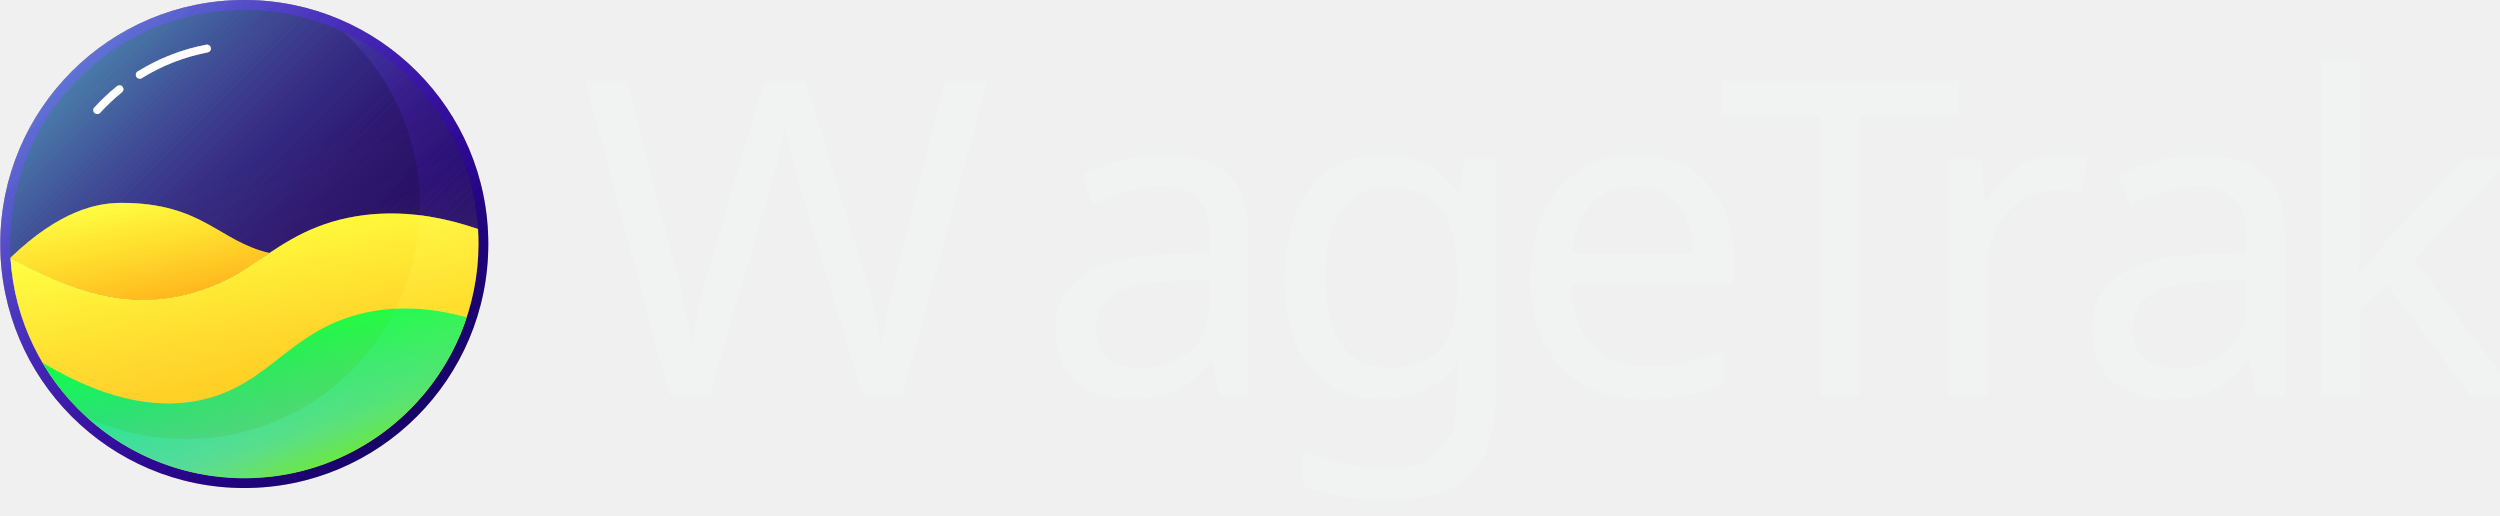
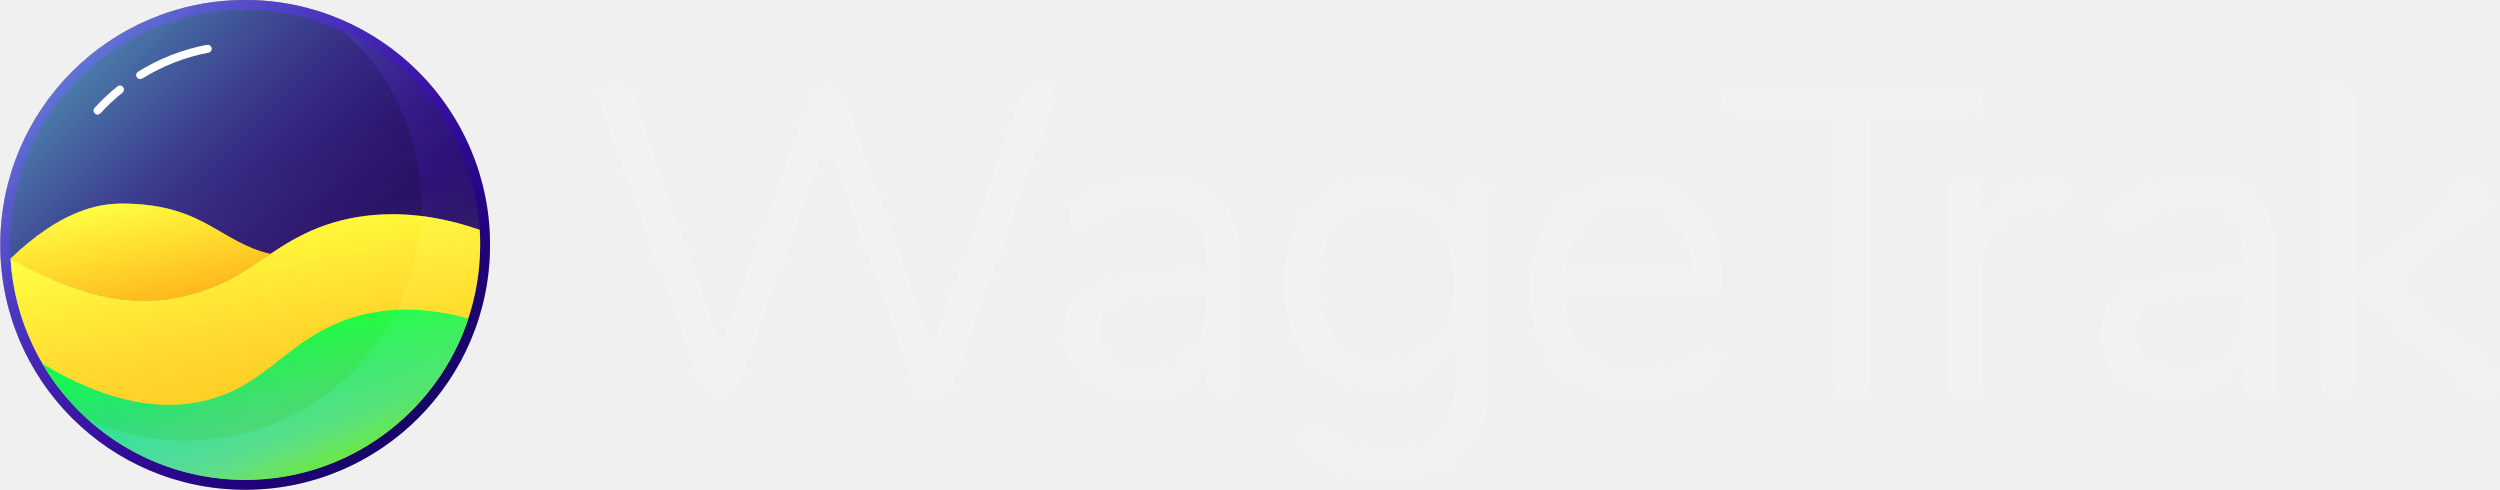
- <svg xmlns="http://www.w3.org/2000/svg" viewBox="0 0 1276.26 263.25">
+ <svg xmlns="http://www.w3.org/2000/svg" viewBox="0 0 1271.74 249.14">
  <defs>
-     <style>.cls-1{isolation:isolate;}.cls-2{font-size:224.39px;fill:#f1f2f2;font-family:Nunito-Regular, Nunito;letter-spacing:-0.08em;}.cls-3{letter-spacing:-0.02em;}.cls-4{letter-spacing:-0.03em;}.cls-5{letter-spacing:-0.05em;}.cls-6{letter-spacing:-0.16em;}.cls-7{letter-spacing:0.01em;}.cls-8{letter-spacing:-0.05em;}.cls-9{letter-spacing:0em;}.cls-10{fill:#110544;}.cls-11{opacity:0.35;fill:url(#linear-gradient);}.cls-11,.cls-18{mix-blend-mode:hard-light;}.cls-12{fill:#cd66ff;opacity:0.5;}.cls-12,.cls-17,.cls-19{mix-blend-mode:overlay;}.cls-13{fill:none;stroke:#fff;stroke-linecap:round;stroke-miterlimit:10;stroke-width:4px;}.cls-14{fill:url(#linear-gradient-2);}.cls-15{fill:url(#linear-gradient-3);}.cls-16{fill:url(#linear-gradient-4);}.cls-17{fill:#fff;opacity:0.2;}.cls-18{opacity:0.7;fill:url(#linear-gradient-5);}.cls-19{opacity:0.4;fill:url(#linear-gradient-6);}</style>
+     <style>.cls-1{isolation:isolate;}.cls-2{fill:#f1f2f2;}.cls-3{fill:#110544;}.cls-4{opacity:0.35;fill:url(#linear-gradient);}.cls-11,.cls-4{mix-blend-mode:hard-light;}.cls-5{fill:#cd66ff;opacity:0.5;}.cls-10,.cls-12,.cls-5{mix-blend-mode:overlay;}.cls-6{fill:none;stroke:#fff;stroke-linecap:round;stroke-miterlimit:10;stroke-width:4px;}.cls-7{fill:url(#linear-gradient-2);}.cls-8{fill:url(#linear-gradient-3);}.cls-9{fill:url(#linear-gradient-4);}.cls-10{fill:#fff;opacity:0.2;}.cls-11{opacity:0.7;fill:url(#linear-gradient-5);}.cls-12{opacity:0.4;fill:url(#linear-gradient-6);}</style>
    <linearGradient id="linear-gradient" x1="212.8" y1="212.66" x2="36.63" y2="36.49" gradientUnits="userSpaceOnUse">
      <stop offset="0" stop-color="#cd66ff" stop-opacity="0" />
      <stop offset="0.24" stop-color="#c888fa" stop-opacity="0.22" />
      <stop offset="0.79" stop-color="#badeee" stop-opacity="0.78" />
      <stop offset="1" stop-color="#b5ffe9" />
    </linearGradient>
    <linearGradient id="linear-gradient-2" x1="78.61" y1="156.1" x2="69.07" y2="101.97" gradientUnits="userSpaceOnUse">
      <stop offset="0" stop-color="#ffa114" />
      <stop offset="1" stop-color="#ff3" />
    </linearGradient>
    <linearGradient id="linear-gradient-3" x1="148.11" y1="244.4" x2="124.96" y2="113.06" gradientUnits="userSpaceOnUse">
      <stop offset="0" stop-color="#ffa114" />
      <stop offset="0.19" stop-color="#ffad18" />
      <stop offset="0.53" stop-color="#ffcb22" />
      <stop offset="0.98" stop-color="#fffd32" />
      <stop offset="1" stop-color="#ff3" />
    </linearGradient>
    <linearGradient id="linear-gradient-4" x1="145.17" y1="244.92" x2="131.64" y2="168.17" gradientUnits="userSpaceOnUse">
      <stop offset="0" stop-color="#099" />
      <stop offset="1" stop-color="#0f3" />
    </linearGradient>
    <linearGradient id="linear-gradient-5" x1="165.61" y1="236.94" x2="83.81" y2="12.2" gradientUnits="userSpaceOnUse">
      <stop offset="0" stop-color="#c8ff11" />
      <stop offset="0.01" stop-color="#caff17" stop-opacity="0.96" />
      <stop offset="0.05" stop-color="#d4ff35" stop-opacity="0.78" />
      <stop offset="0.09" stop-color="#ddff52" stop-opacity="0.61" />
      <stop offset="0.14" stop-color="#e5ff6b" stop-opacity="0.47" />
      <stop offset="0.2" stop-color="#ecff80" stop-opacity="0.34" />
      <stop offset="0.25" stop-color="#f2ff92" stop-opacity="0.23" />
      <stop offset="0.32" stop-color="#f7ffa0" stop-opacity="0.15" />
      <stop offset="0.4" stop-color="#fbffab" stop-opacity="0.08" />
      <stop offset="0.49" stop-color="#fdffb3" stop-opacity="0.03" />
      <stop offset="0.63" stop-color="#ffffb8" stop-opacity="0.01" />
      <stop offset="1" stop-color="#ffffb9" stop-opacity="0" />
    </linearGradient>
    <linearGradient id="linear-gradient-6" x1="212.66" y1="212.66" x2="36.49" y2="36.49" gradientUnits="userSpaceOnUse">
      <stop offset="0" stop-color="#fff" stop-opacity="0" />
      <stop offset="1" stop-color="#fff" />
    </linearGradient>
  </defs>
  <g class="cls-1">
    <g id="Layer_1" data-name="Layer 1">
-       <text class="cls-2" transform="translate(296.14 201.54) scale(1.01 1)">W<tspan class="cls-3" x="230" y="0">a</tspan>
-         <tspan class="cls-4" x="343.77" y="0">g</tspan>
-         <tspan class="cls-5" x="468.08" y="0">e</tspan>
-         <tspan class="cls-6" x="574.67" y="0">T</tspan>
-         <tspan class="cls-7" x="672.5" y="0">r</tspan>
-         <tspan class="cls-8" x="753.96" y="0">a</tspan>
-         <tspan class="cls-9" x="861.22" y="0">k</tspan>
-       </text>
+       <path class="cls-2" d="M525.53,45.46a9,9,0,0,1,5-1.46,9.52,9.52,0,0,1,6.22,2.13,7,7,0,0,1,2.6,5.72,11.47,11.47,0,0,1-.68,3.59L487.57,198.38a9.08,9.08,0,0,1-3.84,4.83,11.32,11.32,0,0,1-6.1,1.68,10.94,10.94,0,0,1-5.87-1.68,9.08,9.08,0,0,1-3.84-4.83L423.63,74.07,378.9,198.38a9.18,9.18,0,0,1-3.84,4.83,11.11,11.11,0,0,1-11.75,0,9.08,9.08,0,0,1-3.84-4.83L308.18,55.44a9.53,9.53,0,0,1-.68-3.36,7.13,7.13,0,0,1,2.82-5.84A10.12,10.12,0,0,1,316.76,44a9.57,9.57,0,0,1,5.09,1.46,7.52,7.52,0,0,1,3.27,4.37l44.51,127.46L414.82,51.18a9.33,9.33,0,0,1,9-6.73,9.1,9.1,0,0,1,5.42,1.79,10.15,10.15,0,0,1,3.62,5.17l44.51,126.33,45-127.91A7.7,7.7,0,0,1,525.53,45.46Z" transform="translate(-3 -2)" />
+       <path class="cls-2" d="M634,134.66v61a9,9,0,0,1-2.37,6.51,8.54,8.54,0,0,1-6.44,2.47,8.92,8.92,0,0,1-6.55-2.47,8.77,8.77,0,0,1-2.49-6.51V184.92A32.16,32.16,0,0,1,603,199.84a38.8,38.8,0,0,1-20.34,5.28,44.77,44.77,0,0,1-19.54-4.27A34.77,34.77,0,0,1,549,189a29.21,29.21,0,0,1-5.2-16.83q0-12.34,6.33-19.19T571,143.07q14.44-3,40.21-3h5v-7.4q0-13.47-5.53-19.75t-18-6.28q-15.37,0-31.18,8.3-6.11,3.81-8.59,3.81a5.81,5.81,0,0,1-4.52-2,7.45,7.45,0,0,1-1.81-5.16,8.38,8.38,0,0,1,1.93-5.49,22.24,22.24,0,0,1,6.21-4.83,73,73,0,0,1,18-7.07,80.19,80.19,0,0,1,20-2.58Q634,91.57,634,134.66Zm-26.54,47q8.68-9.09,8.69-23.45v-6.51h-4.06q-19.89,0-30.28,1.68T567,159q-4.4,3.93-4.4,11.56A18.49,18.49,0,0,0,569,185q6.44,5.73,16.15,5.72Q598.74,190.75,607.44,181.67Z" transform="translate(-3 -2)" />
+       <path class="cls-2" d="M758.25,94.49a8.76,8.76,0,0,1,2.49,6.51v95.14q0,24.45-12.66,36.91t-37.5,12.46q-24.18,0-40.22-9.43-8.13-4.49-8.13-10.32a7.74,7.74,0,0,1,1.69-5.16,5.47,5.47,0,0,1,4.41-2c1.5,0,4.21,1,8.13,3.14a105.6,105.6,0,0,0,15.59,6.51,60.28,60.28,0,0,0,18.3,2.47q16,0,24.18-8.42t8.13-24.57v-19.3a34.27,34.27,0,0,1-14.57,16.16q-9.84,5.61-23.16,5.61a48.76,48.76,0,0,1-25.65-6.73,45.66,45.66,0,0,1-17.39-19.08q-6.23-12.33-6.22-28.49t6.22-28.5A45.66,45.66,0,0,1,679.28,98.3a48.85,48.85,0,0,1,25.65-6.73q13.1,0,22.82,5.61a36,36,0,0,1,14.68,15.93V101a9,9,0,0,1,2.38-6.51A8.78,8.78,0,0,1,751.47,92,9.19,9.19,0,0,1,758.25,94.49ZM733.4,174.71q9-10.44,9-28.83,0-18.18-8.92-28.61t-25-10.44q-16,0-25.19,10.44t-9.15,28.61q0,18.39,9.15,28.83t25.19,10.43Q724.35,185.14,733.4,174.71Z" transform="translate(-3 -2)" />
+       <path class="cls-2" d="M876.87,180.21a7.46,7.46,0,0,1,1.8,5.16q0,5.61-7.9,10.32a68.87,68.87,0,0,1-17.17,7.07A69.86,69.86,0,0,1,836,205.12q-25.53,0-40.33-15t-14.8-41.51q0-16.83,6.56-29.73a48.65,48.65,0,0,1,18.41-20.09,51.18,51.18,0,0,1,27-7.18q21.47,0,34.12,13.91t12.65,37.7c0,3-.6,5.16-1.81,6.51s-3.16,2-5.87,2H799.14q2,38.6,36.83,38.6A43.45,43.45,0,0,0,851.11,188a98.29,98.29,0,0,0,13.56-6.4c3.91-2.24,6.55-3.36,7.9-3.36A5.59,5.59,0,0,1,876.87,180.21Zm-67-65.53q-8.7,9-10.28,25.36h63.94q-.46-16.6-8.36-25.47T833,105.71Q818.57,105.71,809.88,114.68Z" transform="translate(-3 -2)" />
+       <path class="cls-2" d="M938.44,202.09a9.19,9.19,0,0,1-2.6-6.85V61.05H887.26a9.17,9.17,0,0,1-6.33-2,7.41,7.41,0,0,1-2.26-5.83,7.43,7.43,0,0,1,2.26-5.83,9.17,9.17,0,0,1,6.33-2h115.91a9.12,9.12,0,0,1,6.32,2,7.39,7.39,0,0,1,2.26,5.83,7.38,7.38,0,0,1-2.26,5.83,9.12,9.12,0,0,1-6.32,2H954.59V195.24a9.44,9.44,0,0,1-2.49,6.85,9,9,0,0,1-6.77,2.58A9.36,9.36,0,0,1,938.44,202.09Z" transform="translate(-3 -2)" />
+       <path class="cls-2" d="M1057.16,99.65a7.92,7.92,0,0,1-2,5.72c-1.35,1.43-3.69,2.28-7,2.58l-6.78.68q-15.13,1.34-22.48,10.65a34.29,34.29,0,0,0-7.35,21.88v54.53q0,4.5-2.48,6.73a9.39,9.39,0,0,1-6.55,2.25,9.56,9.56,0,0,1-6.67-2.36,8.49,8.49,0,0,1-2.6-6.62V101a8.3,8.3,0,0,1,2.72-6.62,9.62,9.62,0,0,1,6.55-2.36,8.56,8.56,0,0,1,6.1,2.36,8.41,8.41,0,0,1,2.48,6.39v12.57a34.28,34.28,0,0,1,13.45-15,45.7,45.7,0,0,1,20-6.06l3.16-.22Q1057.17,91.35,1057.16,99.65Z" transform="translate(-3 -2)" />
+       <path class="cls-2" d="M1161.55,134.66v61a9,9,0,0,1-2.37,6.51,8.55,8.55,0,0,1-6.44,2.47,8.94,8.94,0,0,1-6.56-2.47,8.81,8.81,0,0,1-2.48-6.51V184.92a32.12,32.12,0,0,1-13.11,14.92,38.77,38.77,0,0,1-20.33,5.28,44.74,44.74,0,0,1-19.54-4.27A34.8,34.8,0,0,1,1076.59,189a29.27,29.27,0,0,1-5.19-16.83q0-12.34,6.32-19.19t20.79-9.87q14.46-3,40.22-3h5v-7.4q0-13.47-5.54-19.75t-18-6.28q-15.36,0-31.18,8.3-6.11,3.81-8.58,3.81a5.79,5.79,0,0,1-4.52-2,7.4,7.4,0,0,1-1.81-5.16,8.43,8.43,0,0,1,1.92-5.49,22.39,22.39,0,0,1,6.21-4.83,73,73,0,0,1,18-7.07,80.11,80.11,0,0,1,20-2.58Q1161.55,91.57,1161.55,134.66Zm-26.55,47q8.7-9.09,8.7-23.45v-6.51h-4.07q-19.87,0-30.27,1.68t-14.8,5.61q-4.41,3.93-4.41,11.56a18.53,18.53,0,0,0,6.44,14.47q6.44,5.73,16.15,5.72Q1126.3,190.75,1135,181.67Z" transform="translate(-3 -2)" />
+       <path class="cls-2" d="M1274.74,196.36a8.15,8.15,0,0,1-2.37,5.84,7.71,7.71,0,0,1-5.76,2.47,9.57,9.57,0,0,1-6.1-2.7l-59-50.48v44.2a8.49,8.49,0,0,1-2.6,6.62,9.24,9.24,0,0,1-6.44,2.36,9.53,9.53,0,0,1-6.66-2.36,8.46,8.46,0,0,1-2.6-6.62V53.2a8.46,8.46,0,0,1,2.6-6.62,9.53,9.53,0,0,1,6.66-2.36,9.24,9.24,0,0,1,6.44,2.36,8.49,8.49,0,0,1,2.6,6.62v91.1l54-49.14a8.48,8.48,0,0,1,6.1-2.69,8,8,0,0,1,5.87,2.47,8,8,0,0,1,2.49,5.83,8.9,8.9,0,0,1-3.17,6.73L1222.32,147l48.81,42.18C1273.53,191.43,1274.74,193.82,1274.74,196.36Z" transform="translate(-3 -2)" />
    </g>
    <g id="Layer_4" data-name="Layer 4">
-       <circle id="Shine" class="cls-10" cx="124.71" cy="124.57" r="124.57" />
+       <circle id="Shine" class="cls-3" cx="124.71" cy="124.57" r="124.57" />
    </g>
    <g id="Layer_2" data-name="Layer 2">
-       <circle id="Base" class="cls-11" cx="124.71" cy="124.57" r="124.57" />
-       <path class="cls-12" d="M127.71,2A124.57,124.57,0,1,0,252.28,126.57,124.57,124.57,0,0,0,127.71,2Zm0,244.14A119.57,119.57,0,1,1,247.28,126.57,119.71,119.71,0,0,1,127.71,246.14Z" transform="translate(-3 -2)" />
-       <path id="Reflection1" class="cls-13" d="M74.33,40.19a100.94,100.94,0,0,1,34.32-13.4" transform="translate(-3 -2)" />
-       <path id="Reflection2" class="cls-13" d="M52.63,58.23A103.07,103.07,0,0,1,64,47.55" transform="translate(-3 -2)" />
-       <path id="SloshTop" class="cls-14" d="M92.5,153.64c24.11-4.68,38.91-16.19,48-22.49-25.9-6-34-25.54-75.41-25.58-12.9,0-31.73,4.05-56.75,28C44.6,154.69,72.13,157.59,92.5,153.64Z" transform="translate(-3 -2)" />
-       <path id="Slosh1" class="cls-15" d="M11,135c38.11,21.15,62.39,21.43,78.88,19a101.65,101.65,0,0,0,39-15.09l.12-.08c14.86-9.62,28.39-20.79,51.59-25.64a106.46,106.46,0,0,1,16.47-2.09h.25c16.89-.83,33.46,2.23,49.72,7.82h0q.24,3.81.24,7.67A119.57,119.57,0,0,1,8.35,133.62Z" transform="translate(-3 -2)" />
-       <path id="Slosh2" class="cls-16" d="M127.71,246.14A119.77,119.77,0,0,0,241.27,164c-18.2-5.08-36.9-6.37-55.25-1.55-35.94,9.45-45.83,35.86-79.67,43.57-19.37,4.41-45.87,2.53-81.75-19A119.62,119.62,0,0,0,127.71,246.14Z" transform="translate(-3 -2)" />
-       <path id="Crecent" class="cls-17" d="M178.15,18.17A119.53,119.53,0,0,1,47.28,215,119.54,119.54,0,1,0,178.15,18.17Z" transform="translate(-3 -2)" />
-       <circle id="Low" class="cls-18" cx="124.71" cy="124.57" r="119.57" />
-       <circle id="Shine-2" data-name="Shine" class="cls-19" cx="124.57" cy="124.57" r="124.57" />
+       <circle id="Base" class="cls-4" cx="124.71" cy="124.57" r="124.57" />
+       <path class="cls-5" d="M127.71,2A124.57,124.57,0,1,0,252.28,126.57,124.57,124.57,0,0,0,127.71,2Zm0,244.14A119.57,119.57,0,1,1,247.28,126.57,119.71,119.71,0,0,1,127.71,246.14Z" transform="translate(-3 -2)" />
+       <path id="Reflection1" class="cls-6" d="M74.33,40.19a100.94,100.94,0,0,1,34.32-13.4" transform="translate(-3 -2)" />
+       <path id="Reflection2" class="cls-6" d="M52.63,58.23A103.07,103.07,0,0,1,64,47.55" transform="translate(-3 -2)" />
+       <path id="SloshTop" class="cls-7" d="M92.5,153.64c24.11-4.68,38.91-16.19,48-22.49-25.9-6-34-25.54-75.41-25.58-12.9,0-31.73,4.05-56.75,28C44.6,154.69,72.13,157.59,92.5,153.64Z" transform="translate(-3 -2)" />
+       <path id="Slosh1" class="cls-8" d="M11,135c38.11,21.15,62.39,21.43,78.88,19a101.65,101.65,0,0,0,39-15.09l.12-.08c14.86-9.62,28.39-20.79,51.59-25.64a106.46,106.46,0,0,1,16.47-2.09h.25c16.89-.83,33.46,2.23,49.72,7.82h0q.24,3.81.24,7.67A119.57,119.57,0,0,1,8.35,133.62Z" transform="translate(-3 -2)" />
+       <path id="Slosh2" class="cls-9" d="M127.71,246.14A119.77,119.77,0,0,0,241.27,164c-18.2-5.08-36.9-6.37-55.25-1.55-35.94,9.45-45.83,35.86-79.67,43.57-19.37,4.41-45.87,2.53-81.75-19A119.62,119.62,0,0,0,127.71,246.14Z" transform="translate(-3 -2)" />
+       <path id="Crecent" class="cls-10" d="M178.15,18.17A119.53,119.53,0,0,1,47.28,215,119.54,119.54,0,1,0,178.15,18.17Z" transform="translate(-3 -2)" />
+       <circle id="Low" class="cls-11" cx="124.71" cy="124.57" r="119.57" />
+       <circle id="Shine-2" data-name="Shine" class="cls-12" cx="124.57" cy="124.57" r="124.57" />
    </g>
  </g>
</svg>
